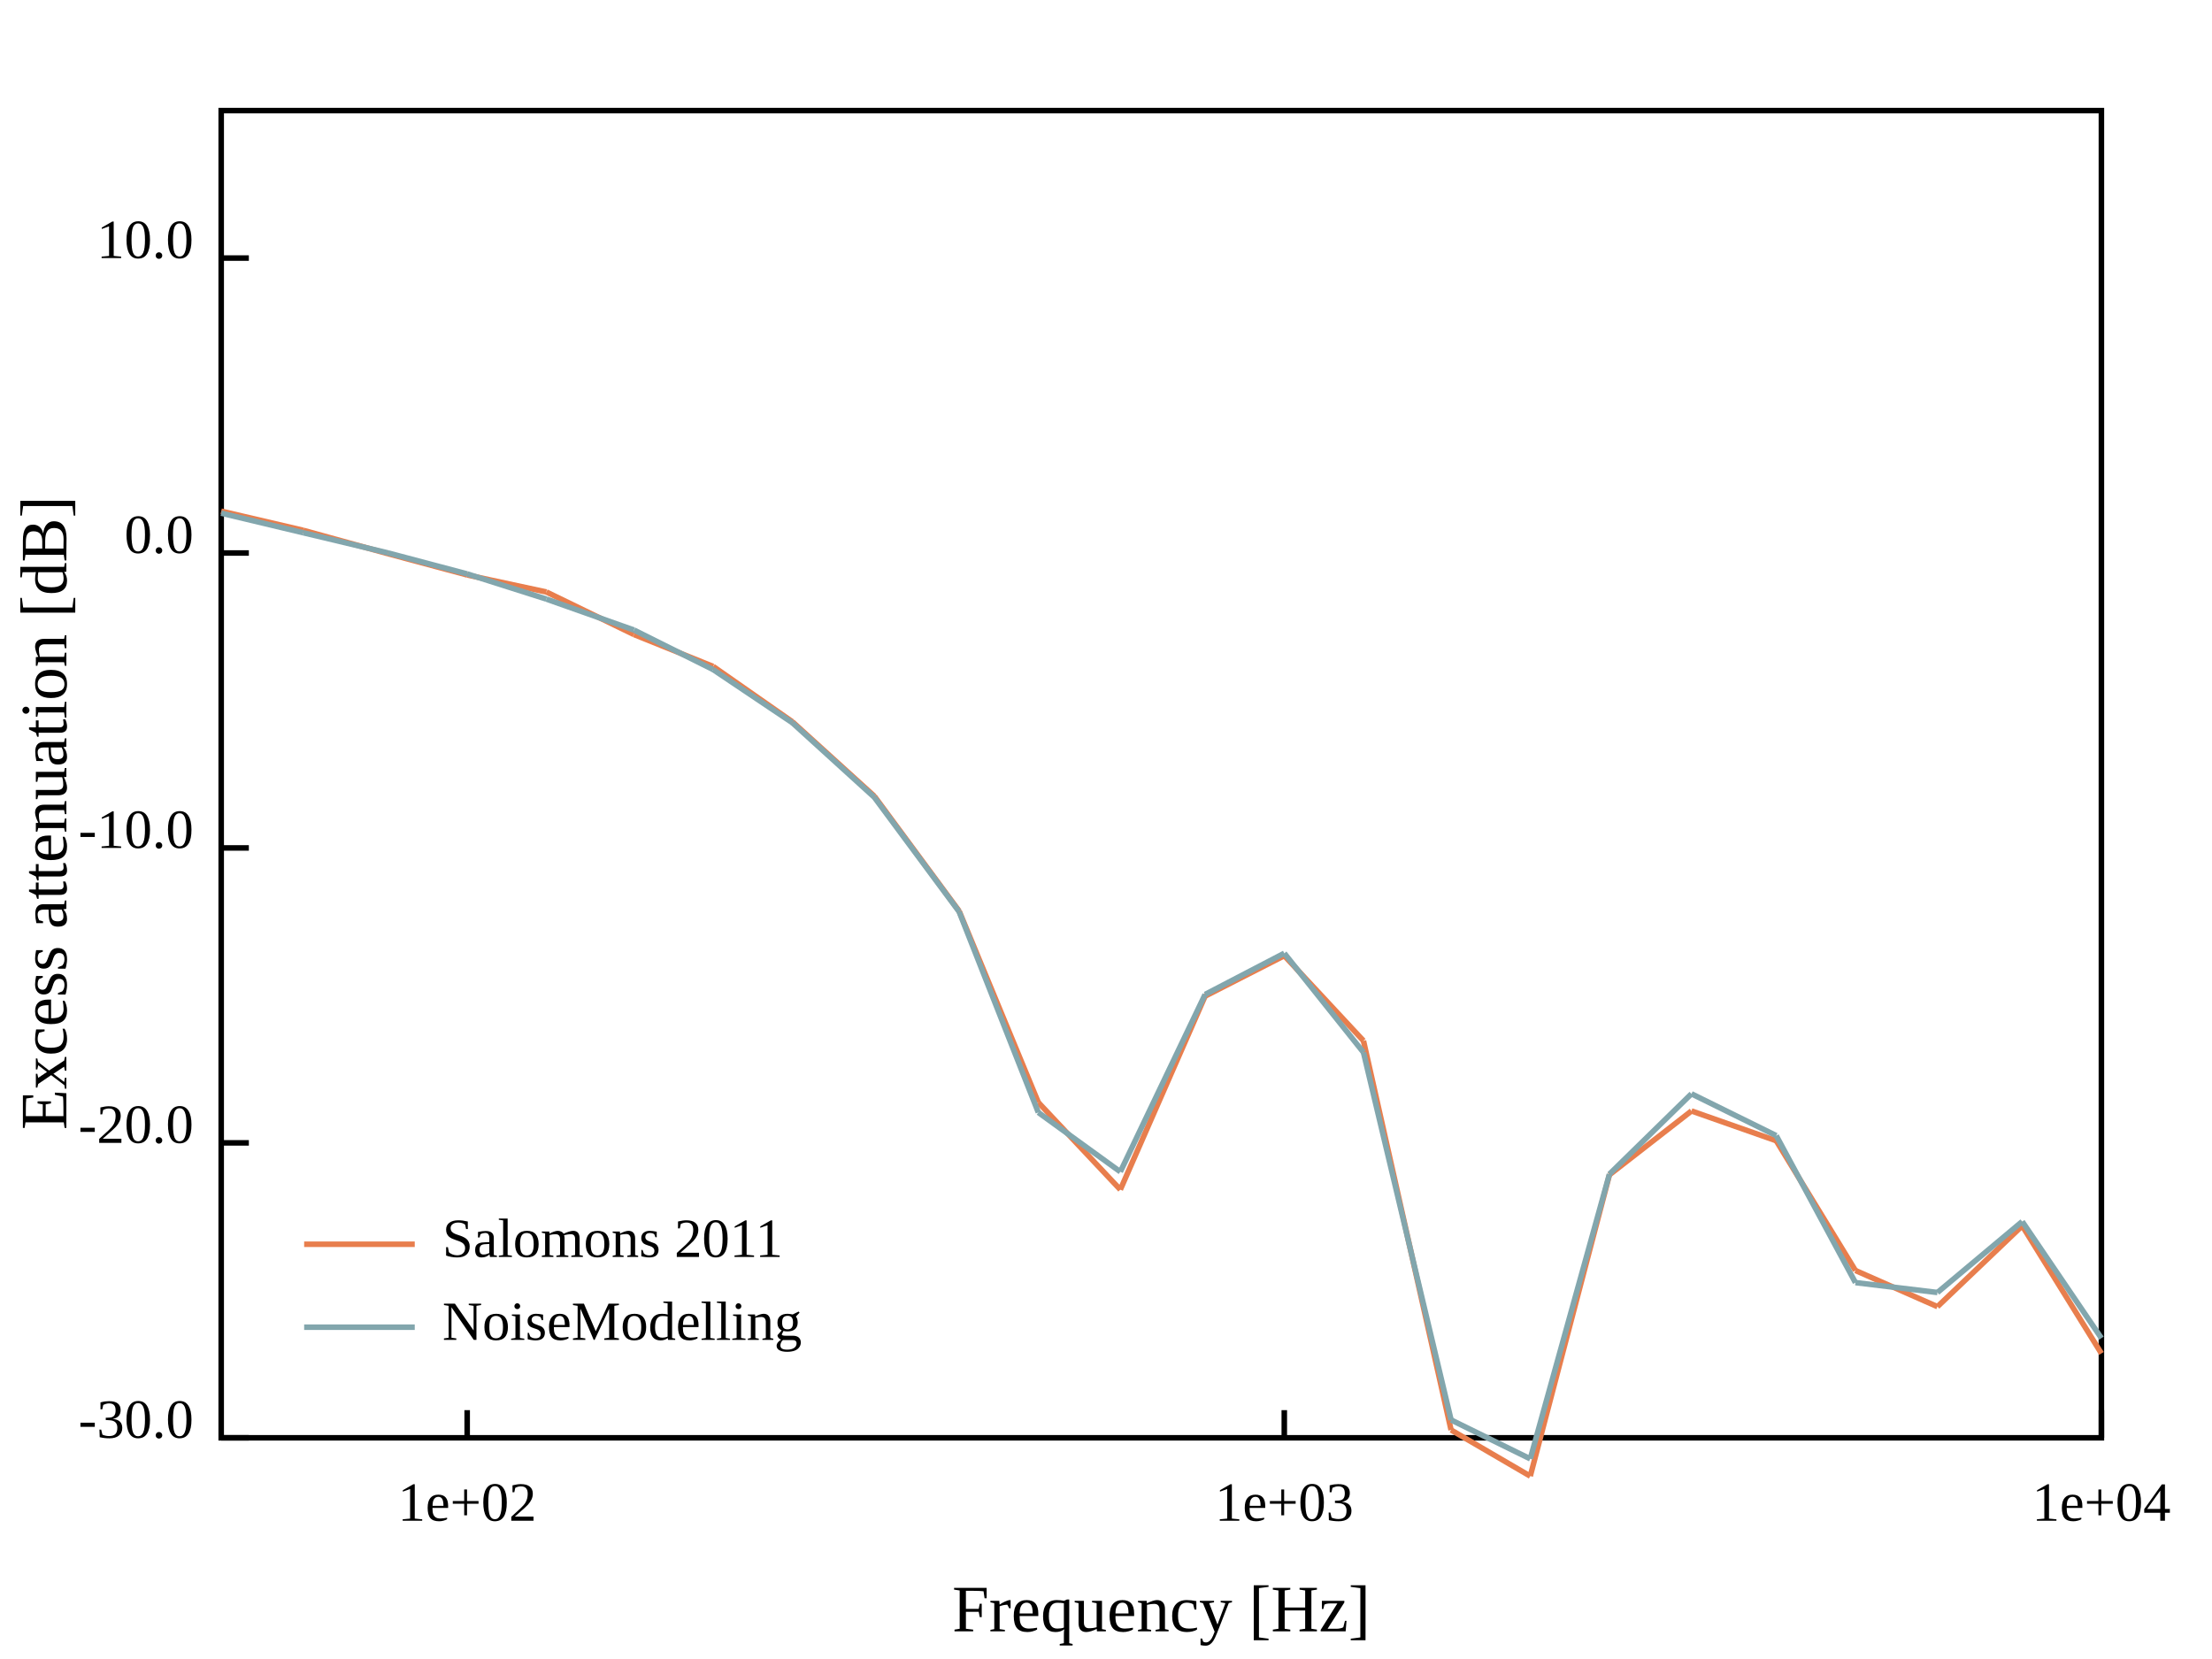
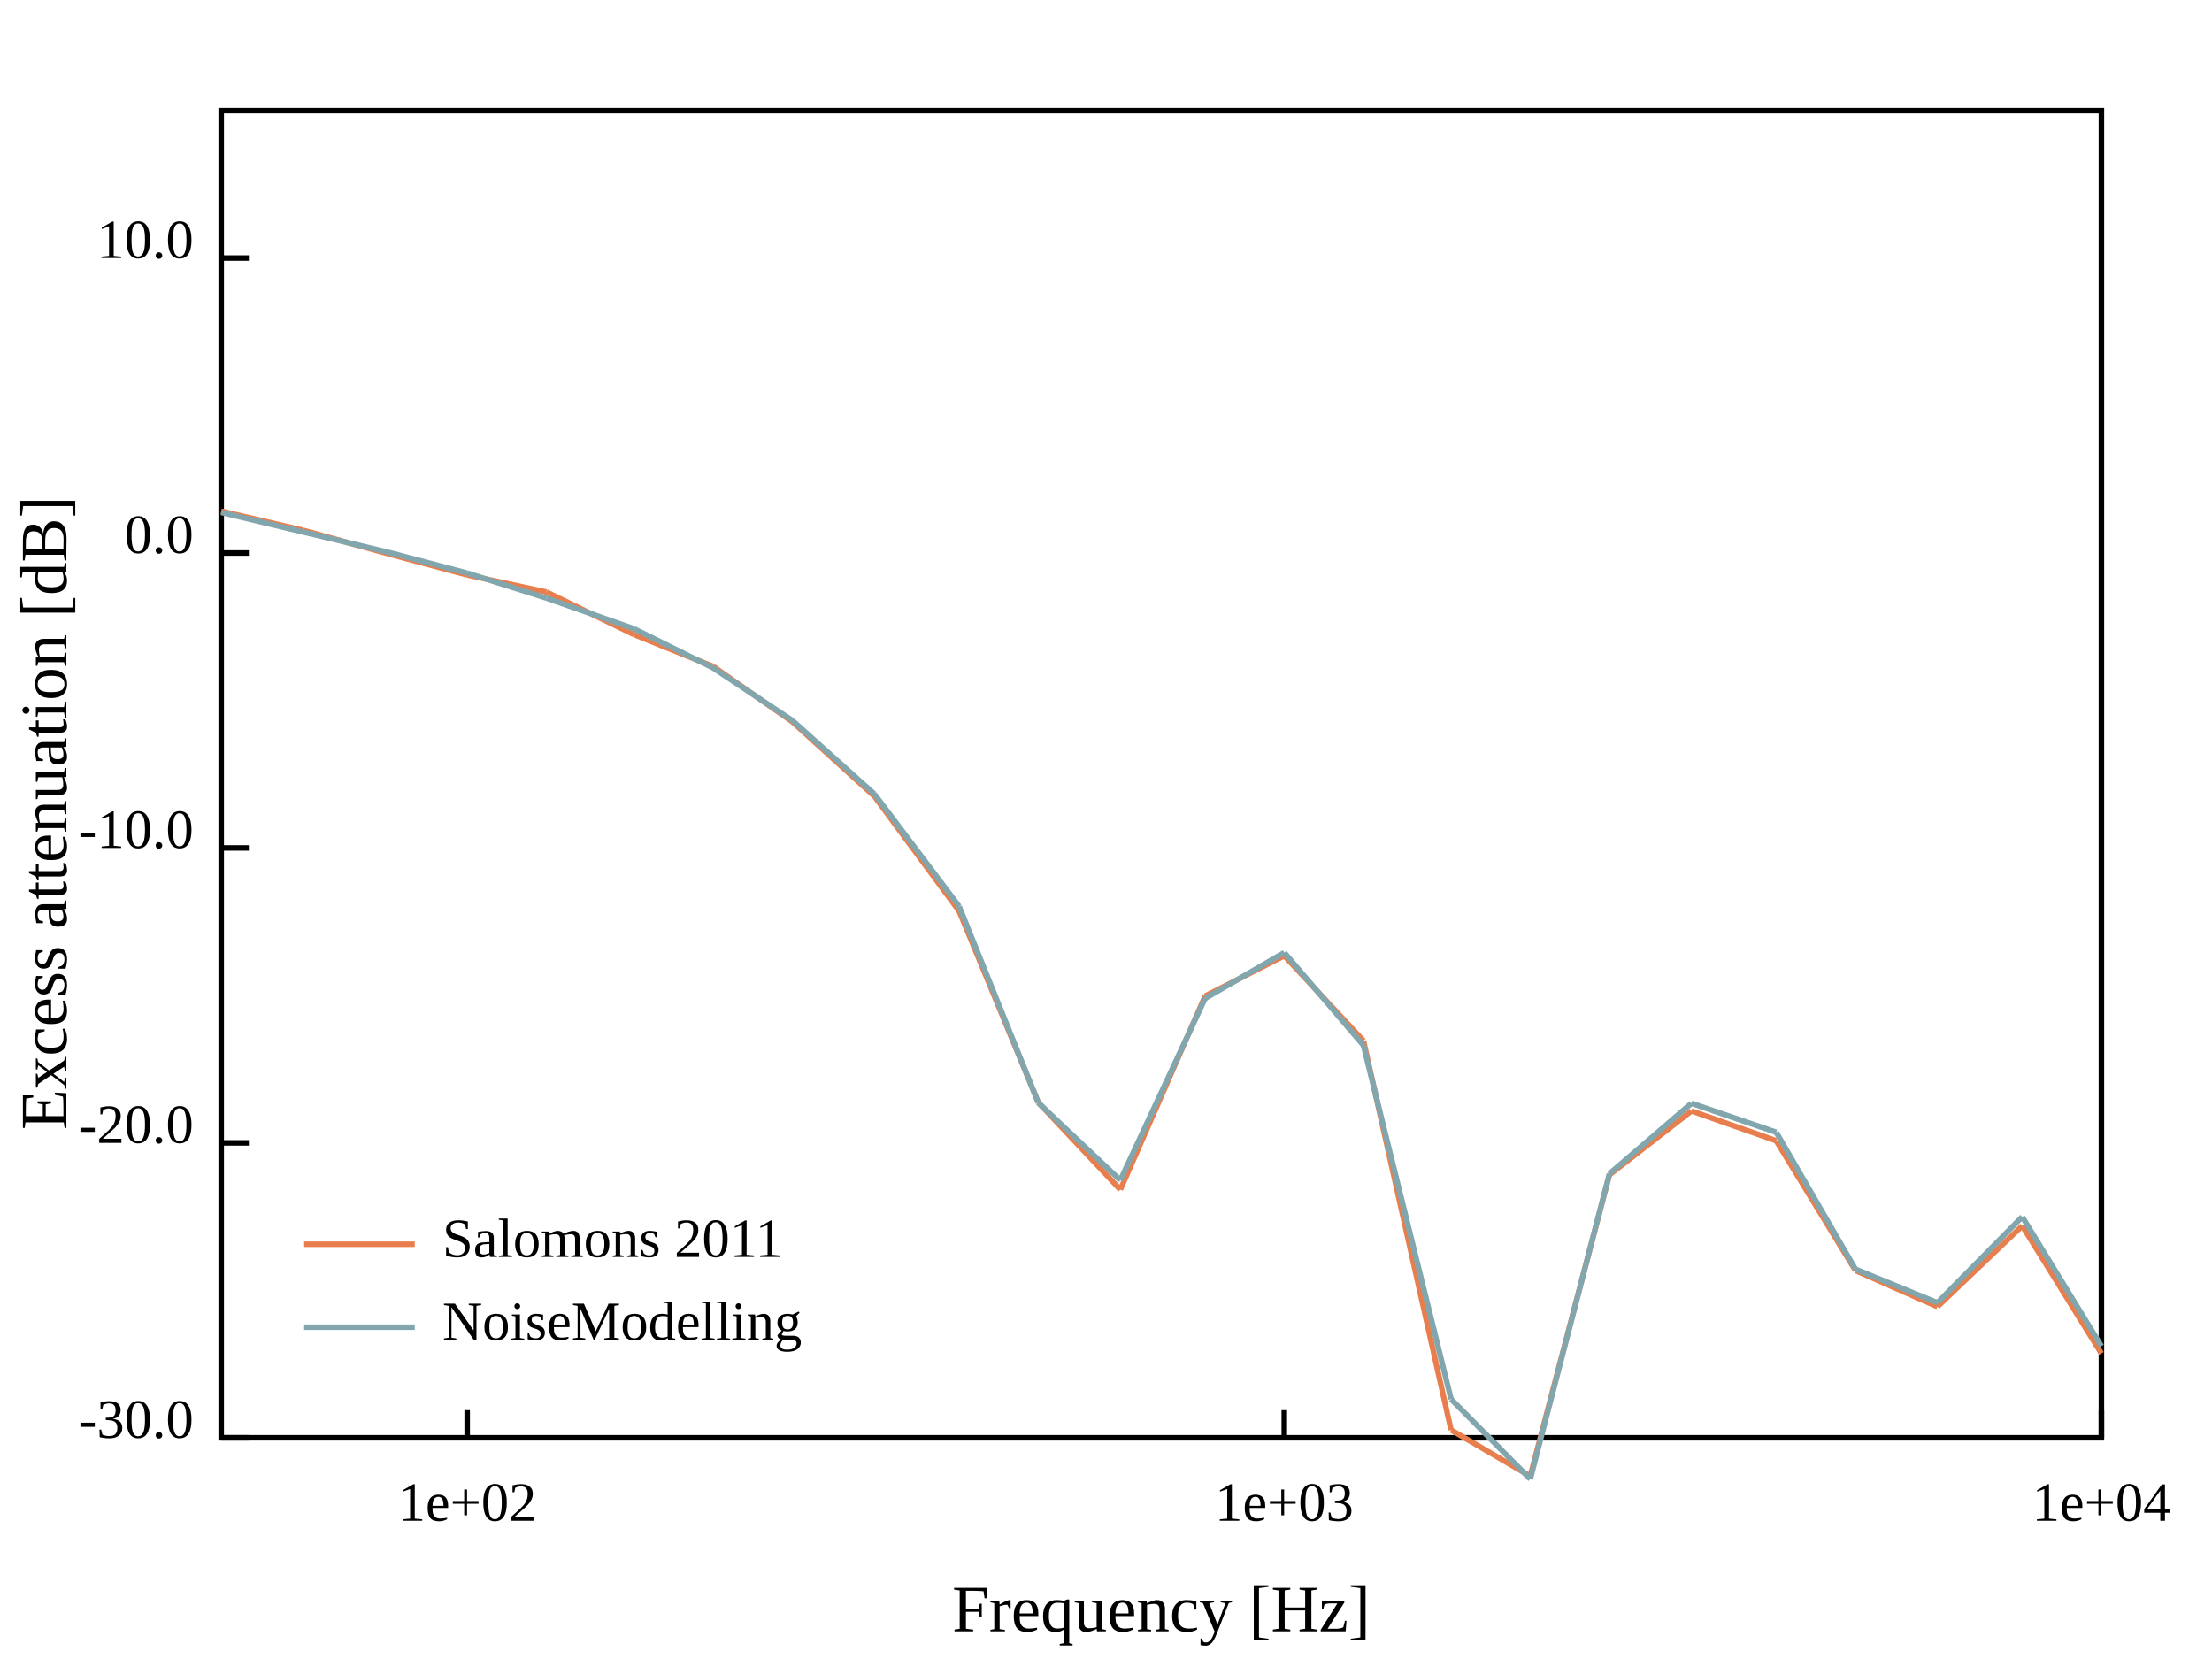
<svg xmlns="http://www.w3.org/2000/svg" height="300" width="400">
  <rect width="400" height="300" x="0" y="0" style="fill:white; stroke:none" />
  <rect width="340" height="240" x="40" y="20" style="fill:none; stroke-width:1;stroke:black" />
  <line x1="40" y1="260" x2="45" y2="260" style="fill:none; stroke-width:1; stroke:black" />
  <text x="35" y="260" text-anchor="end" style="stroke:none; fill:black; font-size:smaller">-30.0</text>
  <line x1="40" y1="206.667" x2="45" y2="206.667" style="fill:none; stroke-width:1; stroke:black" />
  <text x="35" y="206.667" text-anchor="end" style="stroke:none; fill:black; font-size:smaller">-20.0</text>
  <line x1="40" y1="153.333" x2="45" y2="153.333" style="fill:none; stroke-width:1; stroke:black" />
  <text x="35" y="153.333" text-anchor="end" style="stroke:none; fill:black; font-size:smaller">-10.0</text>
  <line x1="40" y1="100" x2="45" y2="100" style="fill:none; stroke-width:1; stroke:black" />
  <text x="35" y="100" text-anchor="end" style="stroke:none; fill:black; font-size:smaller">0.0</text>
  <line x1="40" y1="46.667" x2="45" y2="46.667" style="fill:none; stroke-width:1; stroke:black" />
  <text x="35" y="46.667" text-anchor="end" style="stroke:none; fill:black; font-size:smaller">10.0</text>
  <line x1="84.48" y1="260" x2="84.48" y2="255" style="fill:none; stroke-width:1; stroke:black" />
  <text x="84.48" y="275" text-anchor="middle" style="stroke:none; fill:black; font-size:smaller">1e+02</text>
  <line x1="232.24" y1="260" x2="232.24" y2="255" style="fill:none; stroke-width:1; stroke:black" />
  <text x="232.24" y="275" text-anchor="middle" style="stroke:none; fill:black; font-size:smaller">1e+03</text>
  <line x1="380" y1="260" x2="380" y2="255" style="fill:none; stroke-width:1; stroke:black" />
  <text x="380" y="275" text-anchor="middle" style="stroke:none; fill:black; font-size:smaller">1e+04</text>
  <line x1="40" y1="92.436" x2="54.831" y2="95.897" style="fill:none; stroke-width:1; stroke:rgb(232,126,77)" />
  <line x1="54.831" y1="95.897" x2="70.161" y2="100.128" style="fill:none; stroke-width:1; stroke:rgb(232,126,77)" />
  <line x1="70.161" y1="100.128" x2="84.48" y2="103.974" style="fill:none; stroke-width:1; stroke:rgb(232,126,77)" />
  <line x1="84.48" y1="103.974" x2="98.8" y2="107.051" style="fill:none; stroke-width:1; stroke:rgb(232,126,77)" />
  <line x1="98.8" y1="107.051" x2="114.641" y2="114.744" style="fill:none; stroke-width:1; stroke:rgb(232,126,77)" />
  <line x1="114.641" y1="114.744" x2="128.96" y2="120.513" style="fill:none; stroke-width:1; stroke:rgb(232,126,77)" />
  <line x1="128.96" y1="120.513" x2="143.28" y2="130.513" style="fill:none; stroke-width:1; stroke:rgb(232,126,77)" />
  <line x1="143.28" y1="130.513" x2="158.11" y2="143.974" style="fill:none; stroke-width:1; stroke:rgb(232,126,77)" />
  <line x1="158.11" y1="143.974" x2="173.441" y2="164.744" style="fill:none; stroke-width:1; stroke:rgb(232,126,77)" />
  <line x1="173.441" y1="164.744" x2="187.76" y2="199.359" style="fill:none; stroke-width:1; stroke:rgb(232,126,77)" />
  <line x1="187.76" y1="199.359" x2="202.591" y2="215.128" style="fill:none; stroke-width:1; stroke:rgb(232,126,77)" />
  <line x1="202.591" y1="215.128" x2="217.921" y2="180.128" style="fill:none; stroke-width:1; stroke:rgb(232,126,77)" />
  <line x1="217.921" y1="180.128" x2="232.24" y2="172.821" style="fill:none; stroke-width:1; stroke:rgb(232,126,77)" />
  <line x1="232.24" y1="172.821" x2="246.559" y2="188.205" style="fill:none; stroke-width:1; stroke:rgb(232,126,77)" />
  <line x1="246.559" y1="188.205" x2="262.401" y2="258.59" style="fill:none; stroke-width:1; stroke:rgb(232,126,77)" />
  <line x1="262.401" y1="258.59" x2="276.72" y2="266.933" style="fill:none; stroke-width:1; stroke:rgb(232,126,77)" />
  <line x1="276.72" y1="266.933" x2="291.04" y2="212.436" style="fill:none; stroke-width:1; stroke:rgb(232,126,77)" />
  <line x1="291.04" y1="212.436" x2="305.87" y2="200.897" style="fill:none; stroke-width:1; stroke:rgb(232,126,77)" />
  <line x1="305.87" y1="200.897" x2="321.2" y2="206.282" style="fill:none; stroke-width:1; stroke:rgb(232,126,77)" />
  <line x1="321.2" y1="206.282" x2="335.52" y2="229.744" style="fill:none; stroke-width:1; stroke:rgb(232,126,77)" />
  <line x1="335.52" y1="229.744" x2="350.351" y2="236.282" style="fill:none; stroke-width:1; stroke:rgb(232,126,77)" />
  <line x1="350.351" y1="236.282" x2="365.681" y2="221.667" style="fill:none; stroke-width:1; stroke:rgb(232,126,77)" />
  <line x1="365.681" y1="221.667" x2="380" y2="244.744" style="fill:none; stroke-width:1; stroke:rgb(232,126,77)" />
-   <line x1="40" y1="92.799" x2="54.831" y2="96.334" style="fill:none; stroke-width:1; stroke:rgb(130,166,173)" />
-   <line x1="54.831" y1="96.334" x2="70.161" y2="99.988" style="fill:none; stroke-width:1; stroke:rgb(130,166,173)" />
-   <line x1="70.161" y1="99.988" x2="84.48" y2="103.785" style="fill:none; stroke-width:1; stroke:rgb(130,166,173)" />
-   <line x1="84.48" y1="103.785" x2="98.8" y2="108.331" style="fill:none; stroke-width:1; stroke:rgb(130,166,173)" />
-   <line x1="98.8" y1="108.331" x2="114.641" y2="113.931" style="fill:none; stroke-width:1; stroke:rgb(130,166,173)" />
-   <line x1="114.641" y1="113.931" x2="128.96" y2="121.082" style="fill:none; stroke-width:1; stroke:rgb(130,166,173)" />
-   <line x1="128.96" y1="121.082" x2="143.28" y2="130.694" style="fill:none; stroke-width:1; stroke:rgb(130,166,173)" />
-   <line x1="143.28" y1="130.694" x2="158.11" y2="144.175" style="fill:none; stroke-width:1; stroke:rgb(130,166,173)" />
-   <line x1="158.11" y1="144.175" x2="173.441" y2="164.862" style="fill:none; stroke-width:1; stroke:rgb(130,166,173)" />
-   <line x1="173.441" y1="164.862" x2="187.76" y2="201.166" style="fill:none; stroke-width:1; stroke:rgb(130,166,173)" />
-   <line x1="187.76" y1="201.166" x2="202.591" y2="211.896" style="fill:none; stroke-width:1; stroke:rgb(130,166,173)" />
-   <line x1="202.591" y1="211.896" x2="217.921" y2="179.827" style="fill:none; stroke-width:1; stroke:rgb(130,166,173)" />
-   <line x1="217.921" y1="179.827" x2="232.24" y2="172.376" style="fill:none; stroke-width:1; stroke:rgb(130,166,173)" />
-   <line x1="232.24" y1="172.376" x2="246.559" y2="190.306" style="fill:none; stroke-width:1; stroke:rgb(130,166,173)" />
-   <line x1="246.559" y1="190.306" x2="262.401" y2="256.771" style="fill:none; stroke-width:1; stroke:rgb(130,166,173)" />
-   <line x1="262.401" y1="256.771" x2="276.72" y2="263.805" style="fill:none; stroke-width:1; stroke:rgb(130,166,173)" />
-   <line x1="276.72" y1="263.805" x2="291.04" y2="212.314" style="fill:none; stroke-width:1; stroke:rgb(130,166,173)" />
-   <line x1="291.04" y1="212.314" x2="305.87" y2="197.797" style="fill:none; stroke-width:1; stroke:rgb(130,166,173)" />
-   <line x1="305.87" y1="197.797" x2="321.2" y2="205.355" style="fill:none; stroke-width:1; stroke:rgb(130,166,173)" />
-   <line x1="321.2" y1="205.355" x2="335.52" y2="231.937" style="fill:none; stroke-width:1; stroke:rgb(130,166,173)" />
-   <line x1="335.52" y1="231.937" x2="350.351" y2="233.724" style="fill:none; stroke-width:1; stroke:rgb(130,166,173)" />
-   <line x1="350.351" y1="233.724" x2="365.681" y2="220.888" style="fill:none; stroke-width:1; stroke:rgb(130,166,173)" />
-   <line x1="365.681" y1="220.888" x2="380" y2="241.982" style="fill:none; stroke-width:1; stroke:rgb(130,166,173)" />
+   <line x1="40" y1="92.665" x2="54.831" y2="96.203" style="fill:none; stroke-width:1; stroke:rgb(130,166,173)" />
+   <line x1="54.831" y1="96.203" x2="70.161" y2="99.859" style="fill:none; stroke-width:1; stroke:rgb(130,166,173)" />
+   <line x1="70.161" y1="99.859" x2="84.48" y2="103.633" style="fill:none; stroke-width:1; stroke:rgb(130,166,173)" />
+   <line x1="84.48" y1="103.633" x2="98.8" y2="108.147" style="fill:none; stroke-width:1; stroke:rgb(130,166,173)" />
+   <line x1="98.8" y1="108.147" x2="114.641" y2="113.701" style="fill:none; stroke-width:1; stroke:rgb(130,166,173)" />
+   <line x1="114.641" y1="113.701" x2="128.96" y2="120.783" style="fill:none; stroke-width:1; stroke:rgb(130,166,173)" />
+   <line x1="128.96" y1="120.783" x2="143.28" y2="130.284" style="fill:none; stroke-width:1; stroke:rgb(130,166,173)" />
+   <line x1="143.28" y1="130.284" x2="158.11" y2="143.578" style="fill:none; stroke-width:1; stroke:rgb(130,166,173)" />
+   <line x1="158.11" y1="143.578" x2="173.441" y2="163.901" style="fill:none; stroke-width:1; stroke:rgb(130,166,173)" />
+   <line x1="173.441" y1="163.901" x2="187.76" y2="199.423" style="fill:none; stroke-width:1; stroke:rgb(130,166,173)" />
+   <line x1="187.76" y1="199.423" x2="202.591" y2="213.434" style="fill:none; stroke-width:1; stroke:rgb(130,166,173)" />
+   <line x1="202.591" y1="213.434" x2="217.921" y2="180.541" style="fill:none; stroke-width:1; stroke:rgb(130,166,173)" />
+   <line x1="217.921" y1="180.541" x2="232.24" y2="172.256" style="fill:none; stroke-width:1; stroke:rgb(130,166,173)" />
+   <line x1="232.24" y1="172.256" x2="246.559" y2="189.039" style="fill:none; stroke-width:1; stroke:rgb(130,166,173)" />
+   <line x1="246.559" y1="189.039" x2="262.401" y2="253.008" style="fill:none; stroke-width:1; stroke:rgb(130,166,173)" />
+   <line x1="262.401" y1="253.008" x2="276.72" y2="267.463" style="fill:none; stroke-width:1; stroke:rgb(130,166,173)" />
+   <line x1="276.72" y1="267.463" x2="291.04" y2="212.255" style="fill:none; stroke-width:1; stroke:rgb(130,166,173)" />
+   <line x1="291.04" y1="212.255" x2="305.87" y2="199.507" style="fill:none; stroke-width:1; stroke:rgb(130,166,173)" />
+   <line x1="305.87" y1="199.507" x2="321.2" y2="204.749" style="fill:none; stroke-width:1; stroke:rgb(130,166,173)" />
+   <line x1="321.2" y1="204.749" x2="335.52" y2="229.51" style="fill:none; stroke-width:1; stroke:rgb(130,166,173)" />
+   <line x1="335.52" y1="229.51" x2="350.351" y2="235.581" style="fill:none; stroke-width:1; stroke:rgb(130,166,173)" />
+   <line x1="350.351" y1="235.581" x2="365.681" y2="220.032" style="fill:none; stroke-width:1; stroke:rgb(130,166,173)" />
+   <line x1="365.681" y1="220.032" x2="380" y2="243.433" style="fill:none; stroke-width:1; stroke:rgb(130,166,173)" />
  <text x="210" y="295" text-anchor="middle" style="stroke:none; fill:black">Frequency [Hz]</text>
  <text x="5" y="140" transform="rotate(-90, 12, 140)" text-anchor="middle" style="stroke:none; fill:black">Excess attenuation [dB]</text>
  <line x1="55" y1="225" x2="75" y2="225" style="fill:none; stroke-width:1; stroke:rgb(232,126,77)" />
  <text x="80" y="225" dominant-baseline="middle" style="stroke:none; fill:black; font-size:smaller">Salomons 2011</text>
  <line x1="55" y1="240" x2="75" y2="240" style="fill:none; stroke-width:1; stroke:rgb(130,166,173)" />
  <text x="80" y="240" dominant-baseline="middle" style="stroke:none; fill:black; font-size:smaller">NoiseModelling</text>
</svg>
